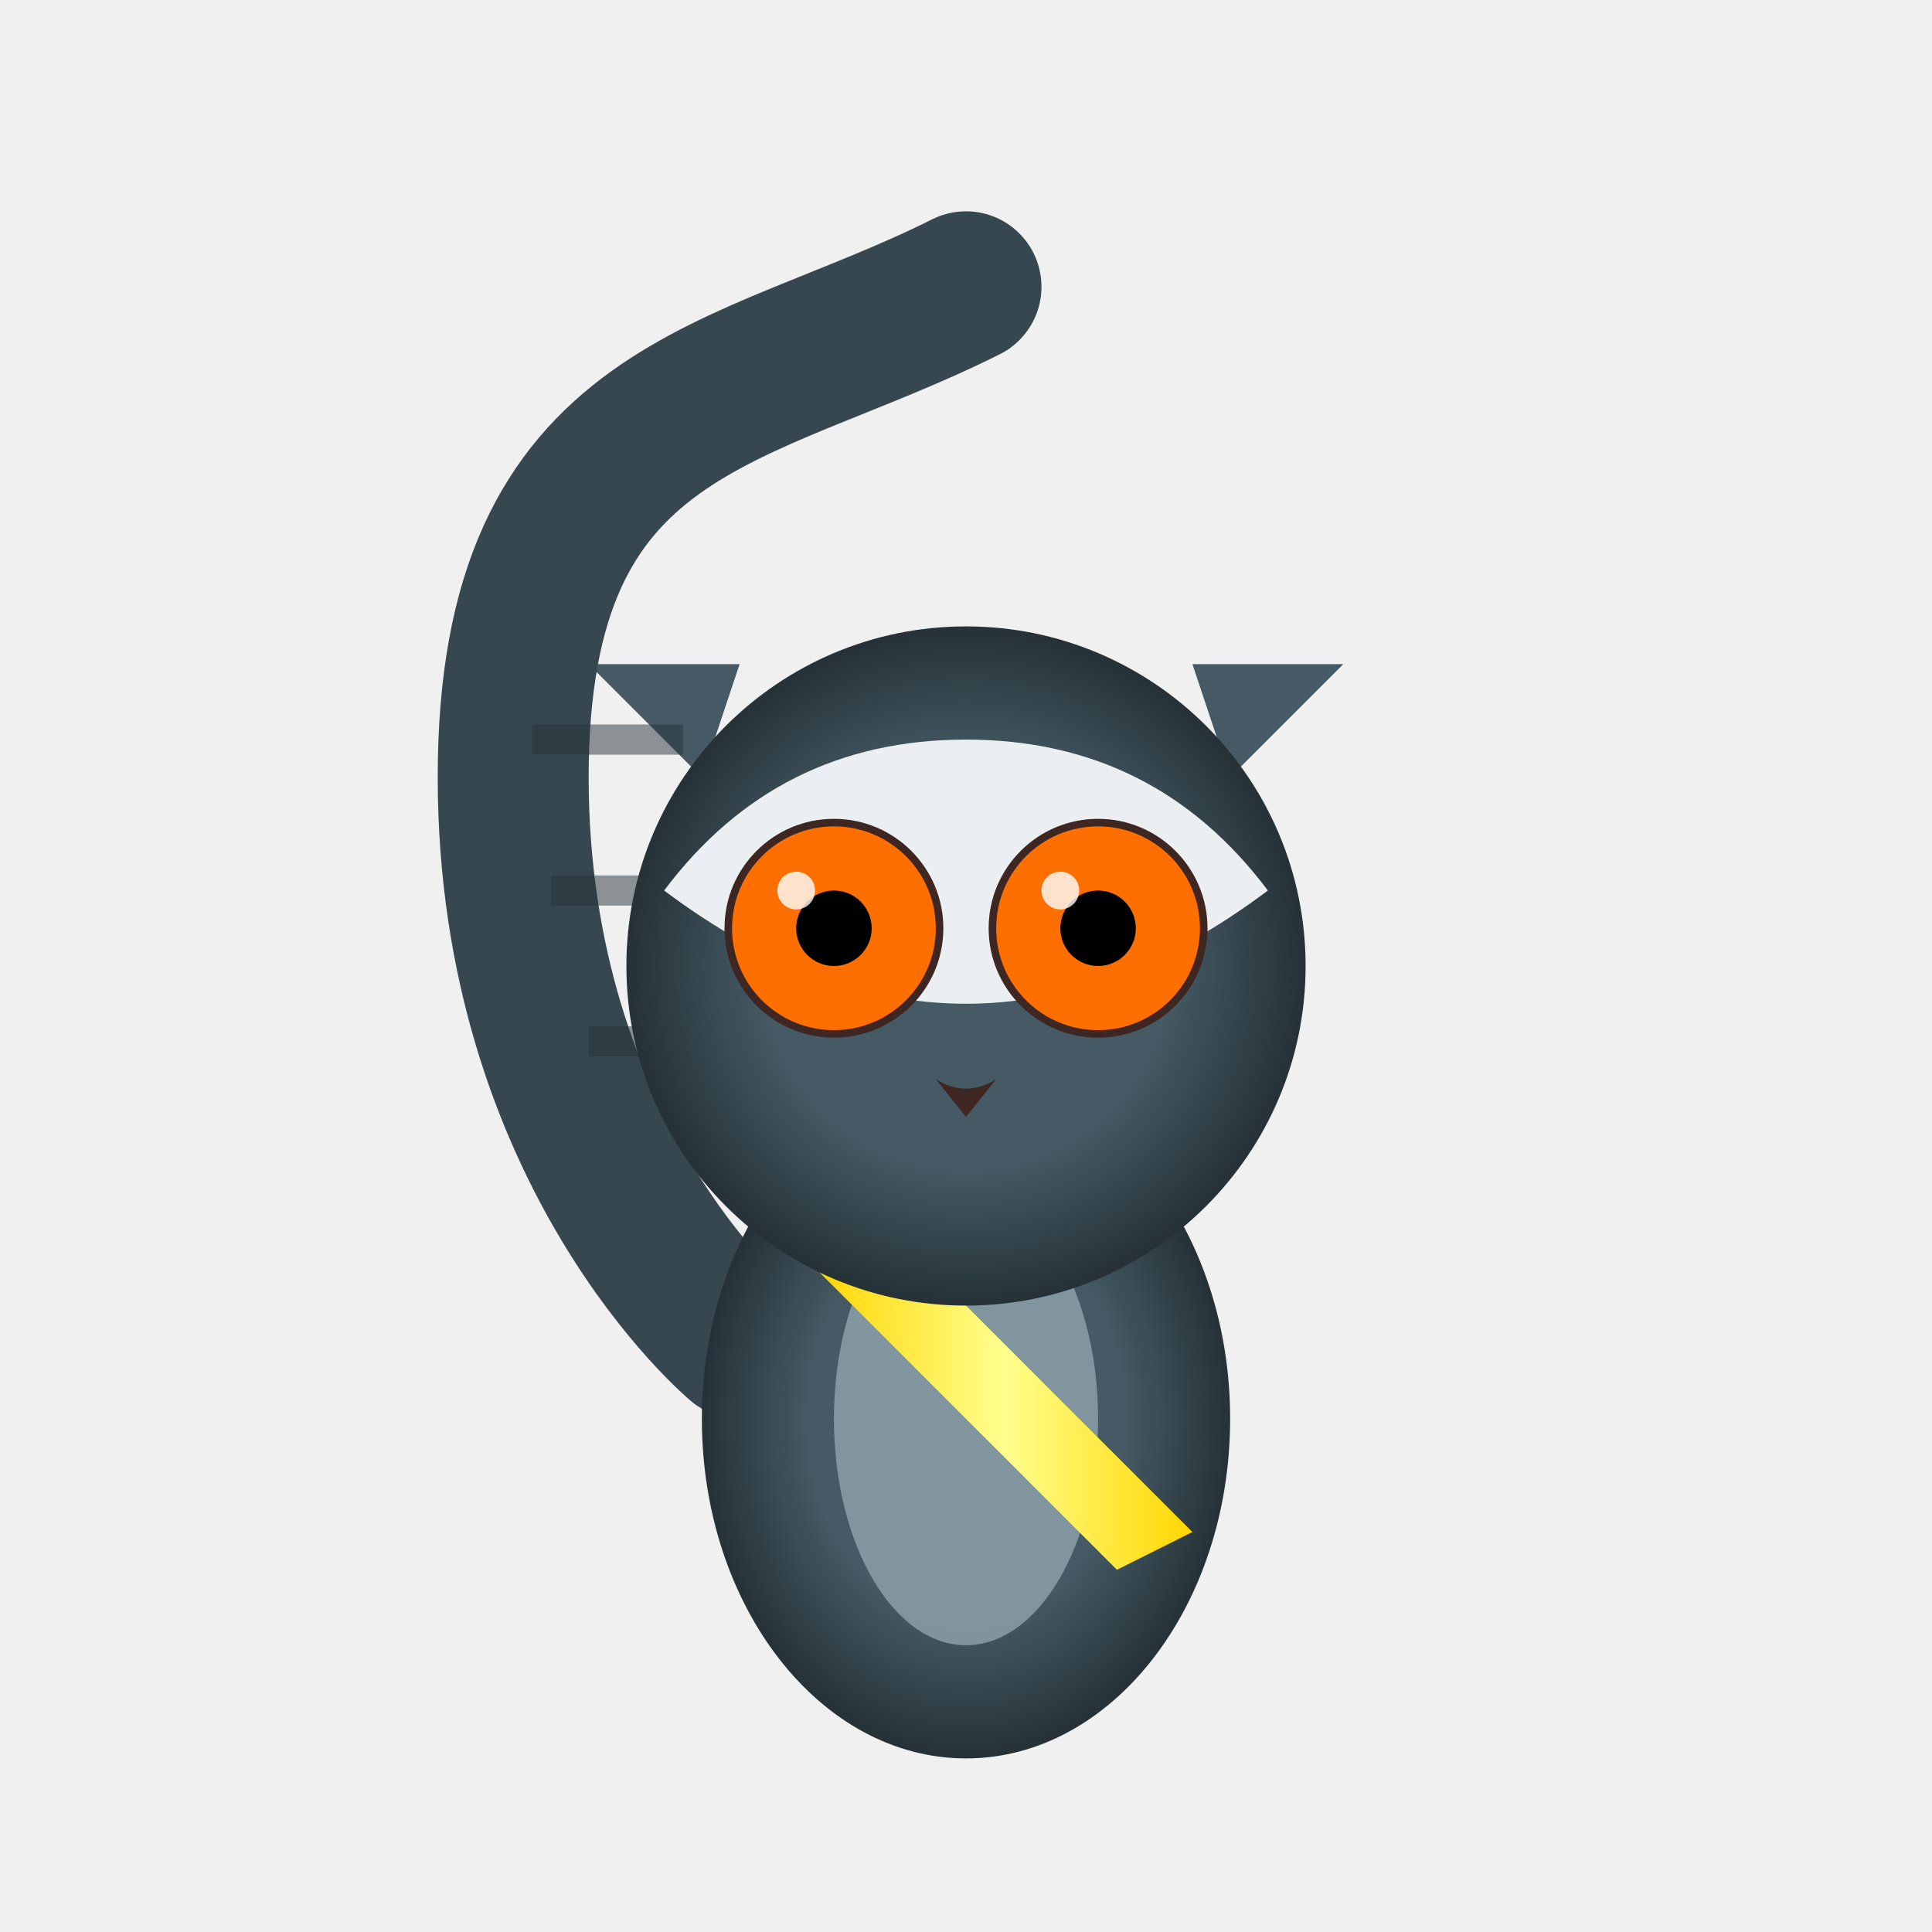
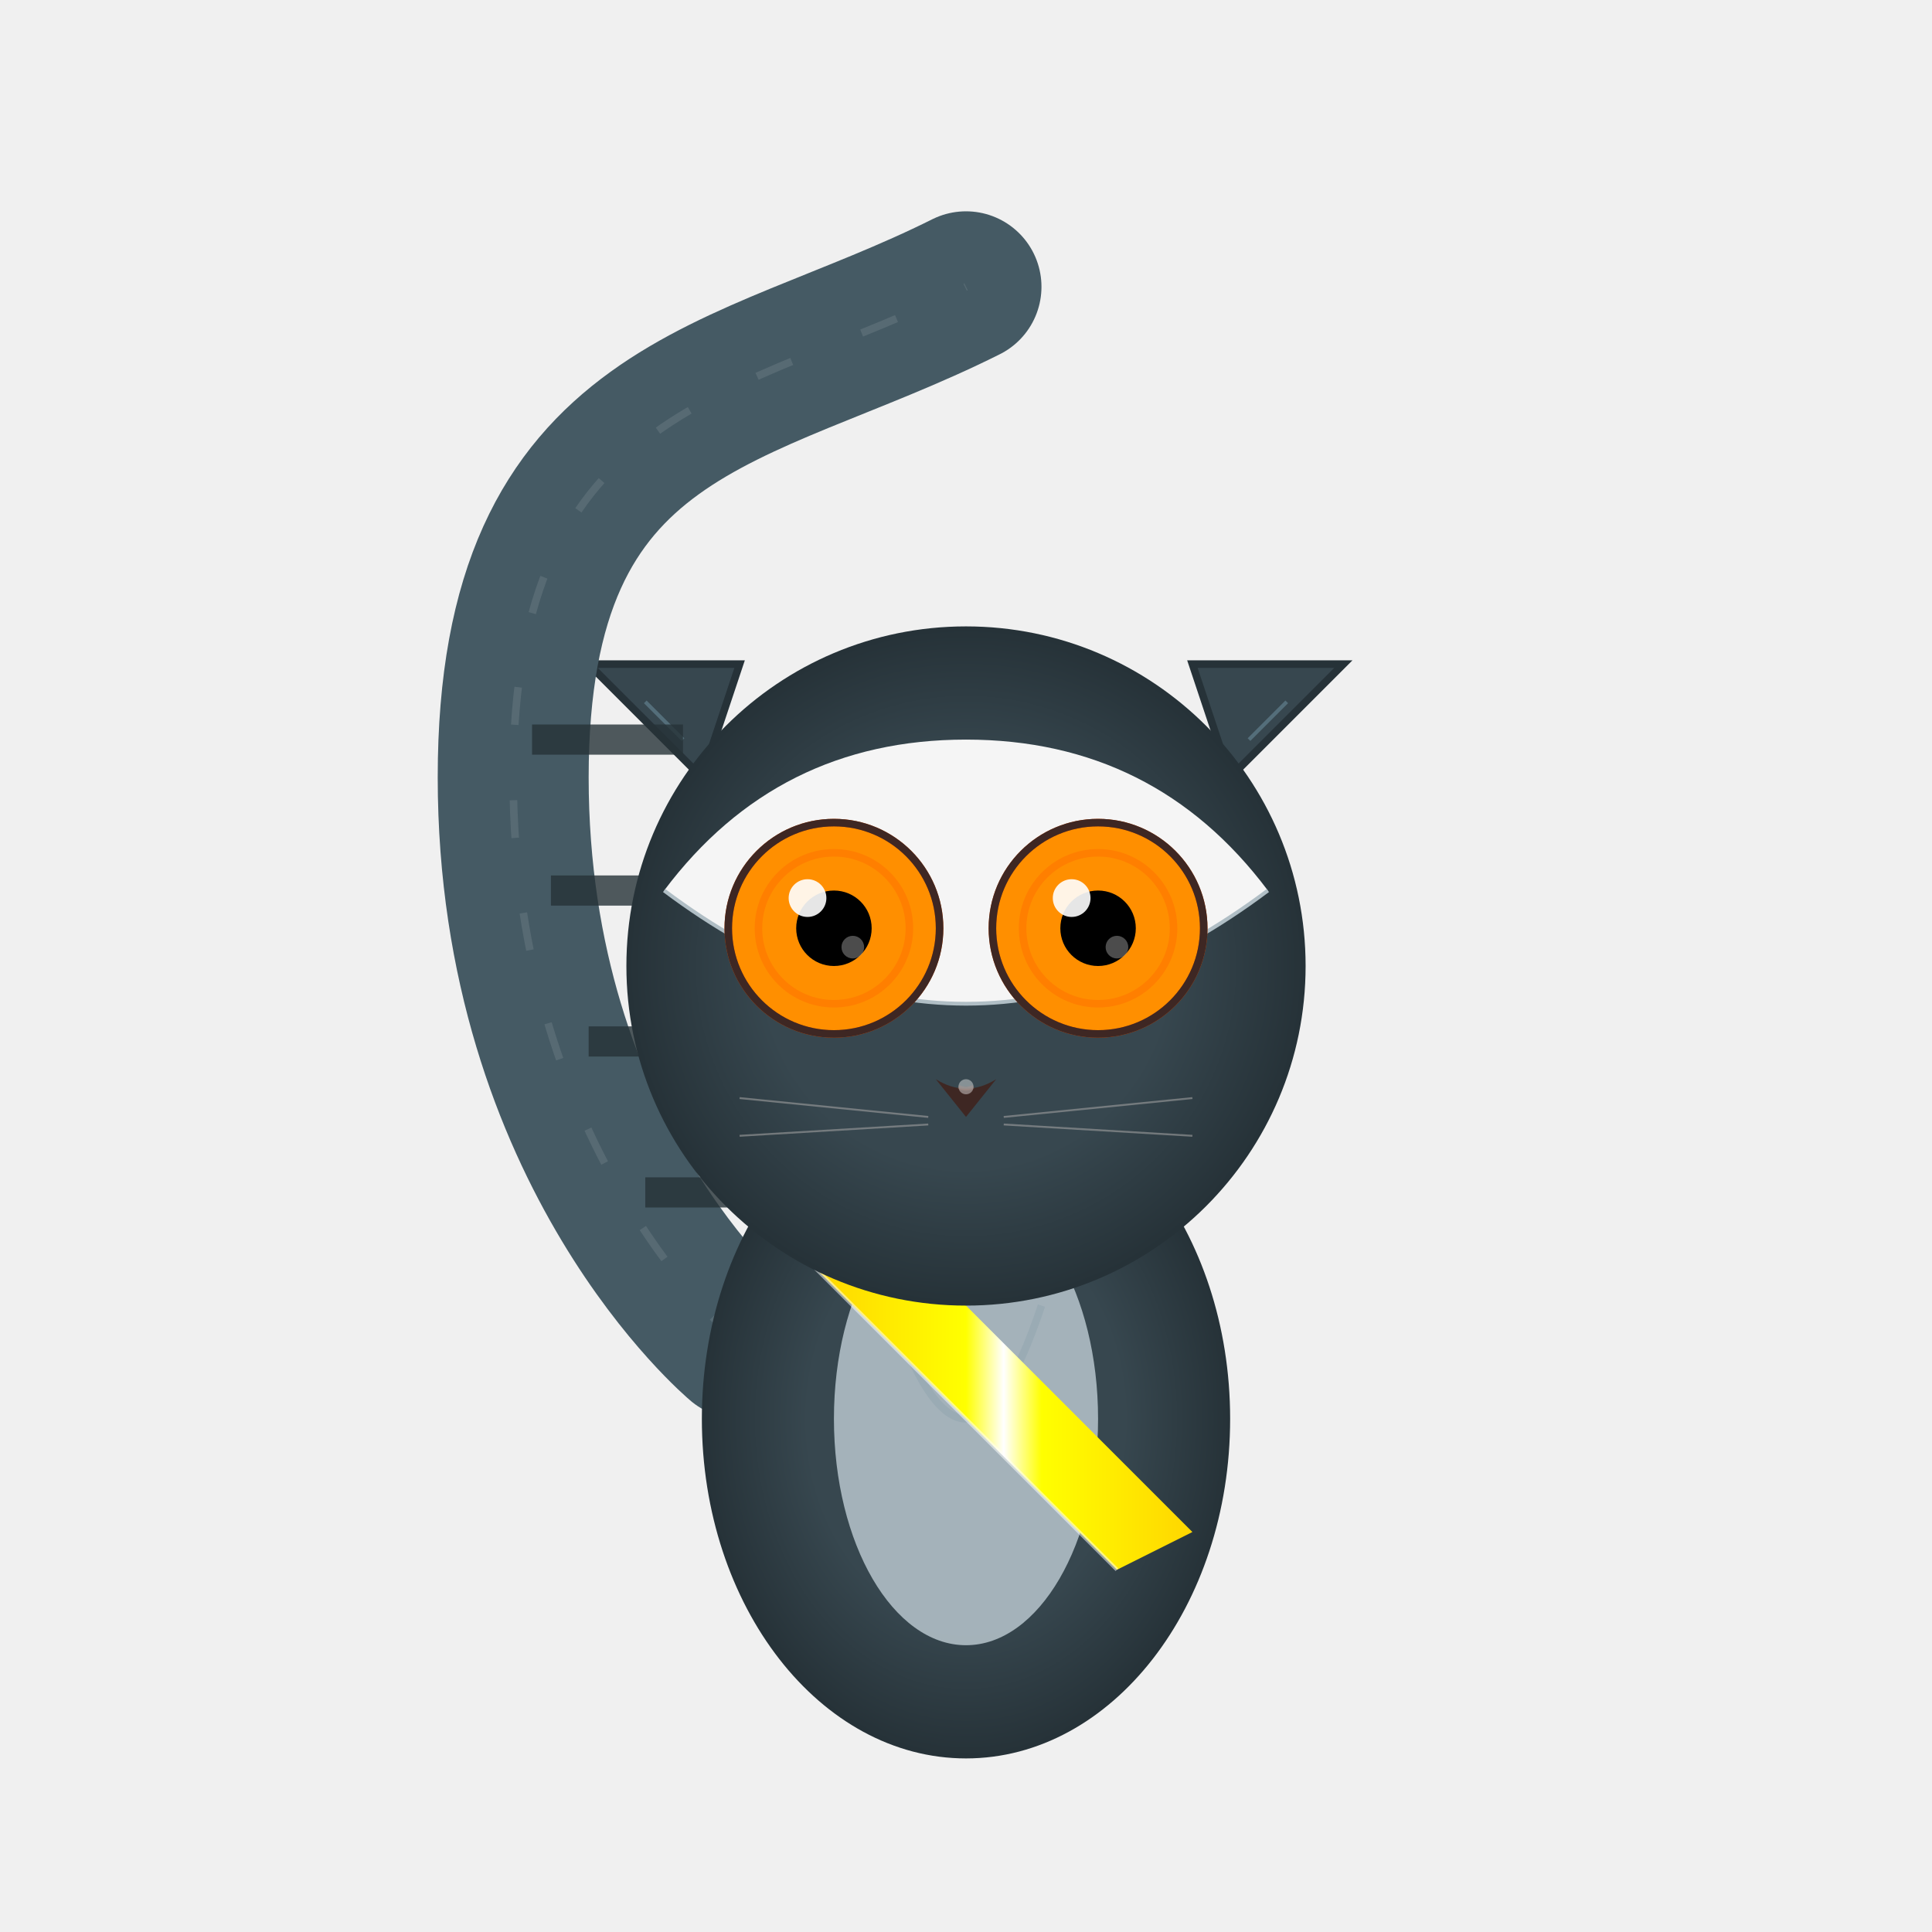
<svg xmlns="http://www.w3.org/2000/svg" viewBox="0 0 512 512">
  <defs>
    <radialGradient id="nightFur" cx="50%" cy="50%" r="50%">
-       <stop offset="60%" stop-color="#455A64" />
+       <stop offset="60%" stop-color="#37474F" />
      <stop offset="100%" stop-color="#263238" />
    </radialGradient>
+     <filter id="furTexture">
+       <feTurbulence type="fractalNoise" baseFrequency="0.8" numOctaves="3" result="noise" />
+       <feColorMatrix type="matrix" values="0.3 0 0 0 0.2  0 0.3 0 0 0.2  0 0 0.3 0 0  0 0 0 1 0" in="noise" />
+       <feComposite operator="in" in2="SourceGraphic" result="textured" />
+       <feBlend mode="multiply" in="textured" in2="SourceGraphic" />
+     </filter>
    <linearGradient id="safetyStrip" x1="0%" y1="0%" x2="100%" y2="0%">
      <stop offset="0%" stop-color="#FFD600" />
-       <stop offset="50%" stop-color="#FFFF8D" />
+       <stop offset="40%" stop-color="#FFFF00" />
+       <stop offset="50%" stop-color="#FFFFFF" />
+       <stop offset="60%" stop-color="#FFFF00" />
      <stop offset="100%" stop-color="#FFD600" />
    </linearGradient>
+     <radialGradient id="eyeLens" cx="30%" cy="30%" r="60%">
+       <stop offset="0%" stop-color="#FFFFFF" stop-opacity="0.8" />
+       <stop offset="20%" stop-color="#FFFFFF" stop-opacity="0.1" />
+       <stop offset="100%" stop-color="#FFFFFF" stop-opacity="0" />
+     </radialGradient>
    <filter id="eyeGlow">
      <feGaussianBlur stdDeviation="1.5" />
      <feComposite in="SourceGraphic" operator="over" />
    </filter>
    <clipPath id="leftEyeClip">
      <circle cx="-35" cy="-10" r="28" />
    </clipPath>
    <clipPath id="rightEyeClip">
      <circle cx="35" cy="-10" r="28" />
    </clipPath>
  </defs>
  <rect x="0" y="0" width="512" height="512" fill="#1A1A1A" rx="32" opacity="0" />
  <g transform="translate(256, 256)">
    <g>
      <animateTransform attributeName="transform" type="rotate" values="0 0 100; -5 0 100; 5 0 100; 0 0 100" dur="6s" repeatCount="indefinite" calcMode="spline" keySplines="0.45 0 0.55 1; 0.45 0 0.55 1; 0.45 0 0.55 1" />
-       <path d="M-70,-50 L-100,-80 L-60,-80 Z" fill="#455A64" />
-       <path d="M70,-50 L100,-80 L60,-80 Z" fill="#455A64" />
+       <path d="M-70,-50 L-100,-80 L-60,-80 Z" fill="#37474F" stroke="#263238" stroke-width="2" />
+       <path d="M-85,-70 L-75,-60" stroke="#546E7A" stroke-width="1" />
+       <path d="M70,-50 L100,-80 L60,-80 Z" fill="#37474F" stroke="#263238" stroke-width="2" />
+       <path d="M85,-70 L75,-60" stroke="#546E7A" stroke-width="1" />
      <g>
        <animateTransform attributeName="transform" type="rotate" values="0 -60 100; 3 -60 100; 0 -60 100; -2 -60 100; 0 -60 100" dur="5s" repeatCount="indefinite" />
-         <path d="M-60,100 S-120,50 -120,-50 S-60,-150 0,-180" fill="none" stroke="#37474F" stroke-width="40" stroke-linecap="round" />
-         <path d="M-110,-20 L-70,-20 M-115,-60 L-75,-60 M-100,20 L-60,20" stroke="#263238" stroke-width="8" opacity="0.5" />
+         <path d="M-60,100 S-120,50 -120,-50 S-60,-150 0,-180" fill="none" stroke="#455A64" stroke-width="40" stroke-linecap="round" />
+         <path d="M-110,-20 L-70,-20" stroke="#263238" stroke-width="8" stroke-opacity="0.8" />
+         <path d="M-115,-60 L-75,-60" stroke="#263238" stroke-width="8" stroke-opacity="0.8" />
+         <path d="M-100,20 L-60,20" stroke="#263238" stroke-width="8" stroke-opacity="0.8" />
+         <path d="M-85,60 L-45,60" stroke="#263238" stroke-width="8" stroke-opacity="0.8" />
+         <path d="M-60,100 S-120,50 -120,-50 S-60,-150 0,-180" fill="none" stroke="#FFF" stroke-width="2" stroke-opacity="0.1" stroke-dasharray="10,20" />
      </g>
      <ellipse cx="0" cy="120" rx="70" ry="90" fill="url(#nightFur)" />
-       <ellipse cx="0" cy="120" rx="35" ry="60" fill="#90A4AE" opacity="0.8" />
+       <ellipse cx="0" cy="120" rx="35" ry="60" fill="#B0BEC5" opacity="0.9" />
+       <path d="M-20,90 Q0,150 20,90" fill="none" stroke="#90A4AE" stroke-width="2" opacity="0.5" />
      <path d="M-40,80 L40,160 L60,150 L-20,70 Z" fill="url(#safetyStrip)" />
+       <path d="M-40,80 L40,160" stroke="#FFF" stroke-width="1" opacity="0.5" />
      <circle cx="0" cy="0" r="90" fill="url(#nightFur)" />
-       <path d="M-80,-20 Q0,40 80,-20 Q50,-60 0,-60 Q-50,-60 -80,-20" fill="#ECEFF1" />
-       <circle cx="-35" cy="-10" r="28" fill="#FF6F00" />
+       <path d="M-80,-20 Q0,40 80,-20 Q50,-60 0,-60 Q-50,-60 -80,-20" fill="#F5F5F5" />
+       <path d="M-80,-20 Q0,40 80,-20" fill="none" stroke="#B0BEC5" stroke-width="1" />
+       <circle cx="-35" cy="-10" r="28" fill="#FF8F00" stroke="#E65100" stroke-width="2" />
      <g clip-path="url(#leftEyeClip)">
+         <circle cx="-35" cy="-10" r="20" stroke="#FF6F00" stroke-width="2" fill="none" opacity="0.5" />
        <circle cx="-35" cy="-10" r="10" fill="black">
-           <animate attributeName="r" values="10; 12; 10" dur="3s" repeatCount="indefinite" />
+           <animate attributeName="r" values="10; 11; 10" dur="3s" repeatCount="indefinite" />
          <animate attributeName="cx" values="-35;-35;-40;-35;-30;-35;-35" dur="4s" calcMode="discrete" repeatCount="indefinite" />
          <animate attributeName="cy" values="-10;-10;-15;-10;-5;-10;-10" dur="5s" calcMode="discrete" repeatCount="indefinite" />
        </circle>
-         <circle cx="-45" cy="-20" r="5" fill="white" opacity="0.8" />
-         <rect x="-70" y="-40" width="70" height="0" fill="#ECEFF1">
+         <circle cx="-42" cy="-18" r="5" fill="white" opacity="0.9" />
+         <circle cx="-30" cy="-5" r="3" fill="white" opacity="0.3" />
+         <rect x="-70" y="-40" width="70" height="0" fill="#F5F5F5">
          <animate attributeName="height" values="0; 70; 70; 0; 0" keyTimes="0; 0.05; 0.08; 0.15; 1" dur="7s" repeatCount="indefinite" />
        </rect>
      </g>
      <circle cx="-35" cy="-10" r="28" fill="none" stroke="#3E2723" stroke-width="2" />
-       <circle cx="35" cy="-10" r="28" fill="#FF6F00" />
+       <circle cx="35" cy="-10" r="28" fill="#FF8F00" stroke="#E65100" stroke-width="2" />
      <g clip-path="url(#rightEyeClip)">
+         <circle cx="35" cy="-10" r="20" stroke="#FF6F00" stroke-width="2" fill="none" opacity="0.5" />
        <circle cx="35" cy="-10" r="10" fill="black">
-           <animate attributeName="r" values="10; 12; 10" dur="3s" repeatCount="indefinite" />
+           <animate attributeName="r" values="10; 11; 10" dur="3s" repeatCount="indefinite" />
          <animate attributeName="cx" values="35;35;30;35;40;35;35" dur="4s" calcMode="discrete" repeatCount="indefinite" />
          <animate attributeName="cy" values="-10;-10;-15;-10;-5;-10;-10" dur="5s" calcMode="discrete" repeatCount="indefinite" />
        </circle>
-         <circle cx="25" cy="-20" r="5" fill="white" opacity="0.8" />
-         <rect x="0" y="-40" width="70" height="0" fill="#ECEFF1">
+         <circle cx="28" cy="-18" r="5" fill="white" opacity="0.9" />
+         <circle cx="40" cy="-5" r="3" fill="white" opacity="0.3" />
+         <rect x="0" y="-40" width="70" height="0" fill="#F5F5F5">
          <animate attributeName="height" values="0; 70; 70; 0; 0" keyTimes="0; 0.05; 0.08; 0.15; 1" dur="7s" repeatCount="indefinite" />
        </rect>
      </g>
      <circle cx="35" cy="-10" r="28" fill="none" stroke="#3E2723" stroke-width="2" />
      <path d="M-8,30 Q0,35 8,30 L0,40 Z" fill="#3E2723" />
+       <path d="M-2,32 Q0,33 2,32" stroke="#6D4C41" stroke-width="1" opacity="0.5" />
+       <circle cx="0" cy="32" r="2" fill="#FFF" opacity="0.4" />
+       <g stroke="#9E9E9E" stroke-width="0.5" opacity="0.6">
+         <line x1="-10" y1="40" x2="-60" y2="35" />
+         <line x1="-10" y1="42" x2="-60" y2="45" />
+         <line x1="10" y1="40" x2="60" y2="35" />
+         <line x1="10" y1="42" x2="60" y2="45" />
+       </g>
    </g>
  </g>
</svg>
